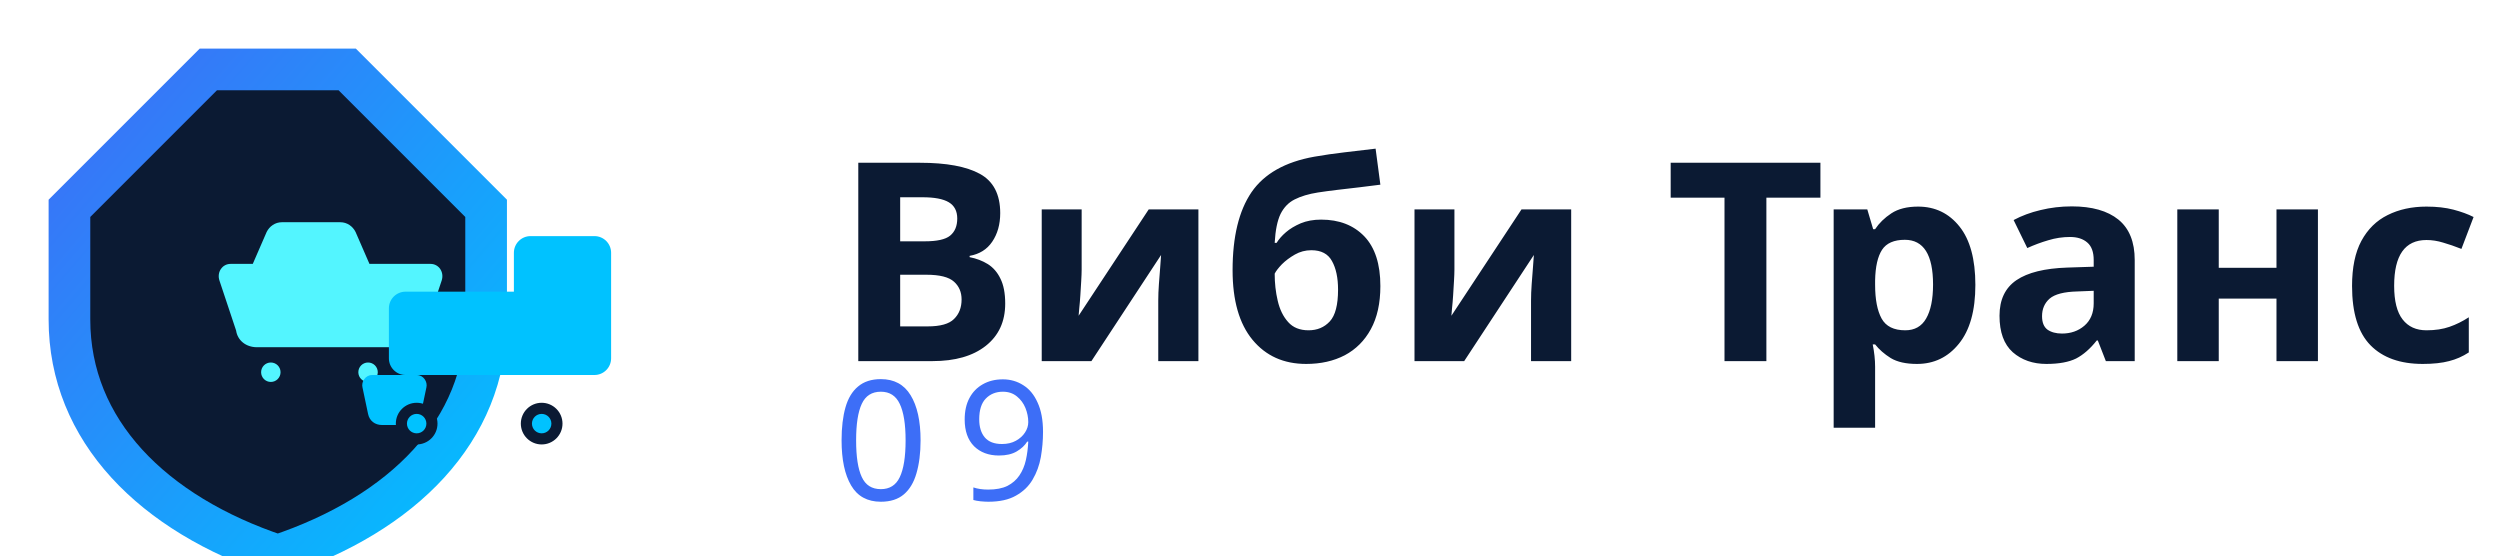
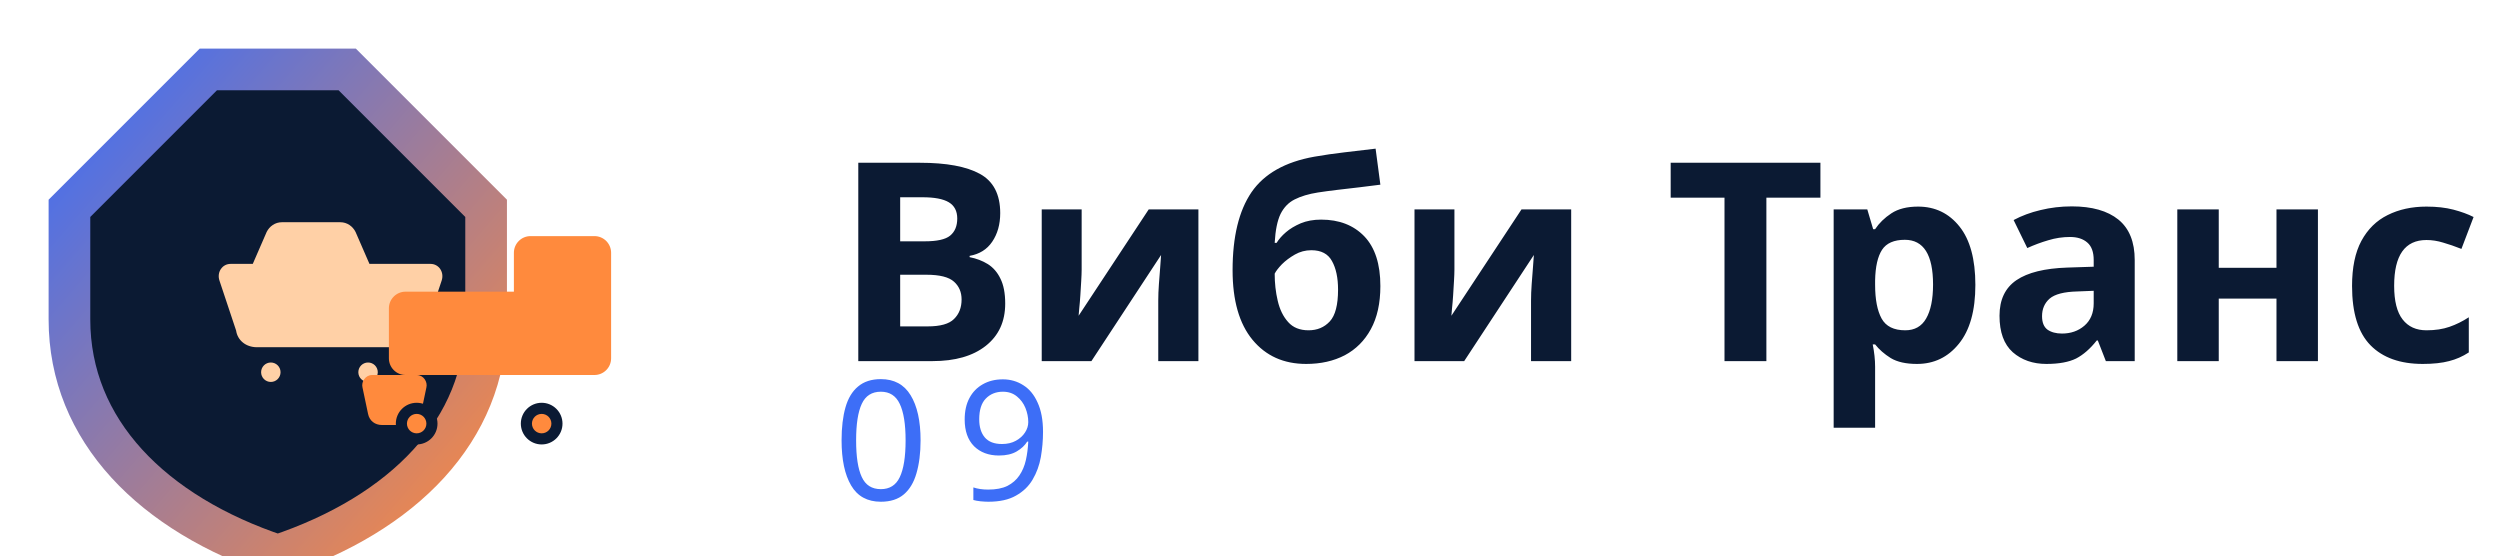
<svg xmlns="http://www.w3.org/2000/svg" viewBox="0 0 180 40" role="img" aria-labelledby="title desc">
  <defs>
    <linearGradient id="grad" x1="0%" y1="0%" x2="100%" y2="100%">
      <stop offset="0%" stop-color="#3d6ef7" />
-       <stop offset="100%" stop-color="#00c2ff" />
+       <stop offset="100%" stop-color="#ff8a3d" />
    </linearGradient>
  </defs>
  <g stroke-width="3" stroke="url(#grad)">
    <path d="M15 5h10l10 10v8c0 8-6 14-15 17-9-3-15-9-15-17v-8z" fill="#0b1a33" />
  </g>
-   <g fill="#53f5ff" stroke="none" transform="translate(16 13)">
+   <g fill="#ffd0a6" stroke="none" transform="translate(16 13)">
    <path d="M1 12h12c.8 0 1.4-.5 1.6-1.2l1.2-3.6c.2-.6-.2-1.2-.8-1.2h-4.4l-1-2.3c-.2-.4-.6-.7-1.1-.7H4.3c-.5 0-.9.3-1.1.7l-1 2.3H.6c-.6 0-1 .6-.8 1.2l1.2 3.6C1.1 11.5 1.7 12 2.5 12z" />
    <circle cx="3.5" cy="13.8" r="1.4" fill="#0b1a33" />
    <circle cx="10.5" cy="13.8" r="1.4" fill="#0b1a33" />
-     <circle cx="3.5" cy="13.8" r=".7" fill="#53f5ff" />
-     <circle cx="10.5" cy="13.8" r=".7" fill="#53f5ff" />
+     <circle cx="3.5" cy="13.8" r=".7" fill="#ffd0a6" />
+     <circle cx="10.5" cy="13.8" r=".7" fill="#ffd0a6" />
  </g>
-   <g fill="#00c2ff" stroke="none" transform="translate(27 15)">
+   <g fill="#ff8a3d" stroke="none" transform="translate(27 15)">
    <rect x="1" y="6" width="13" height="6" rx="1.2" />
    <rect x="10" y="2" width="7" height="10" rx="1.2" />
    <path d="M1 12h-1.2c-.5 0-.8.5-.7.9l.4 1.9c.1.5.5.8 1 .8h1.8c.5 0 .9-.3 1-.8l.4-1.9c.1-.4-.2-.9-.7-.9H2z" />
    <circle cx="3" cy="15.5" r="1.5" fill="#0b1a33" />
    <circle cx="12" cy="15.5" r="1.5" fill="#0b1a33" />
-     <circle cx="3" cy="15.5" r=".7" fill="#00c2ff" />
-     <circle cx="12" cy="15.5" r=".7" fill="#00c2ff" />
+     <circle cx="3" cy="15.5" r=".7" fill="#ff8a3d" />
+     <circle cx="12" cy="15.5" r=".7" fill="#ff8a3d" />
  </g>
  <text x="60" y="26" font-family="'Manrope', 'Segoe UI', sans-serif" font-size="20" fill="#0b1a33" font-weight="700">Виби Транс</text>
  <text x="60" y="36" font-family="'Manrope', 'Segoe UI', sans-serif" font-size="12" fill="#3d6ef7" letter-spacing="2">09</text>
</svg>
